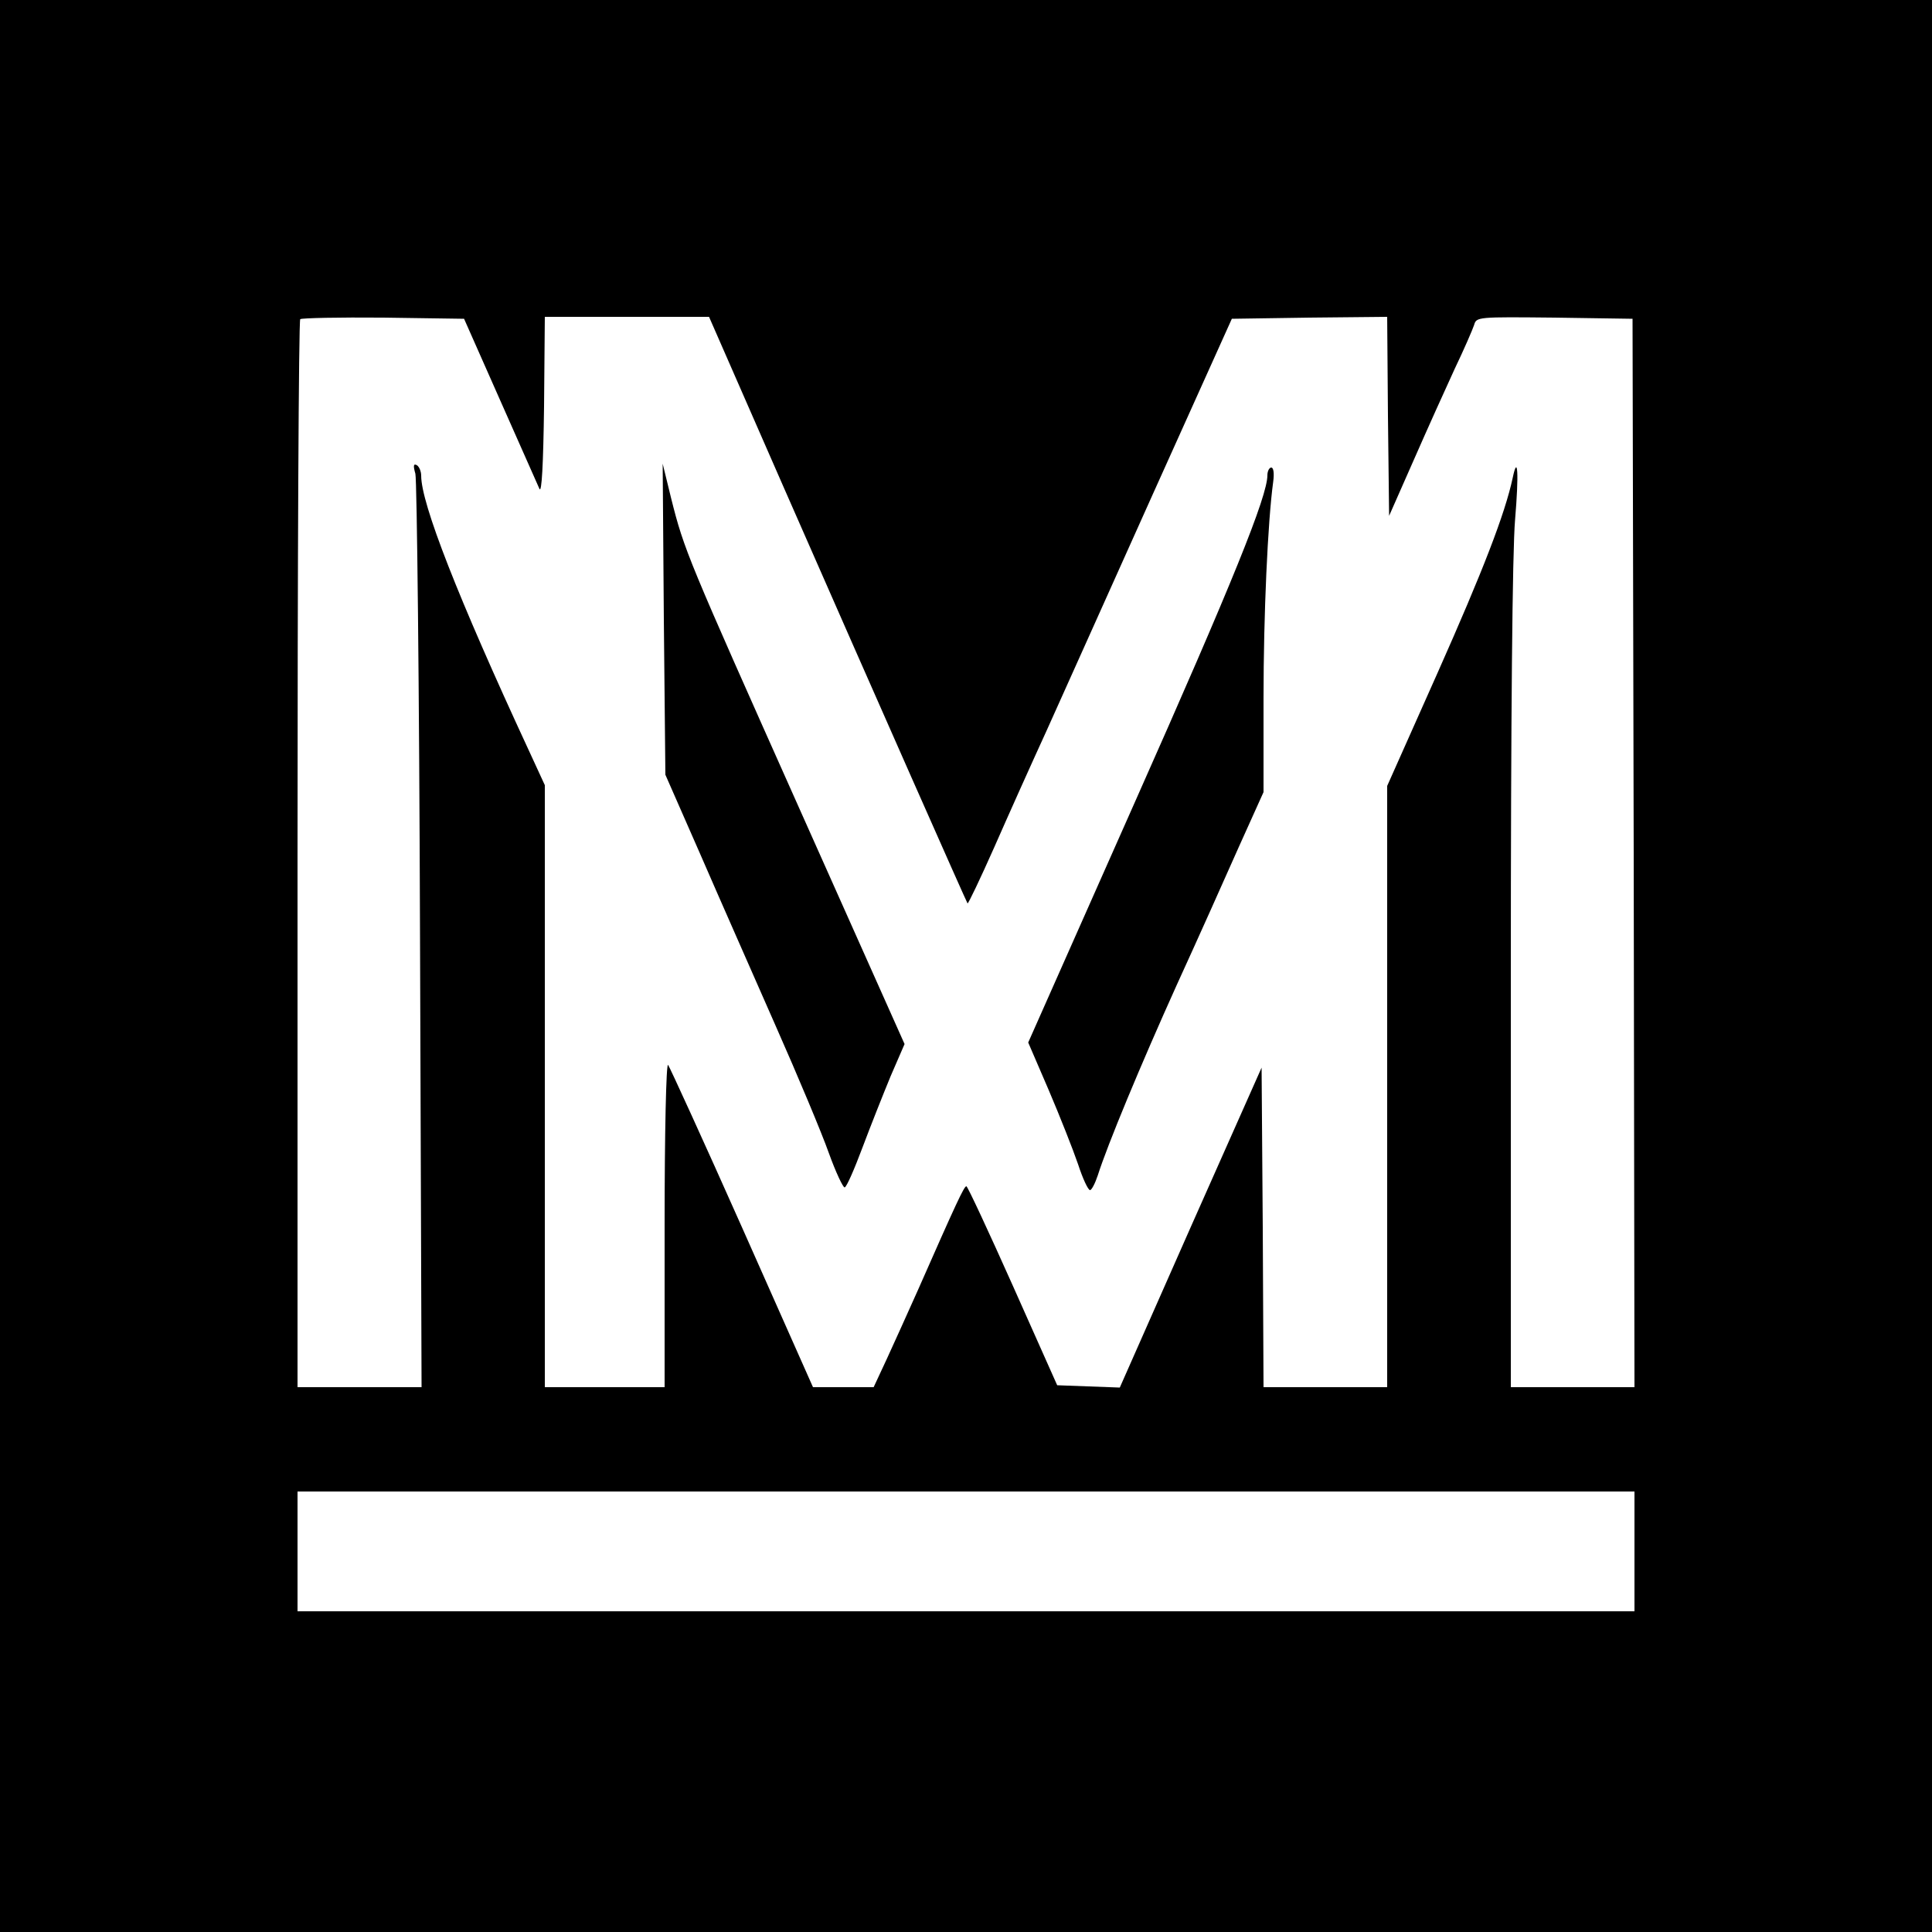
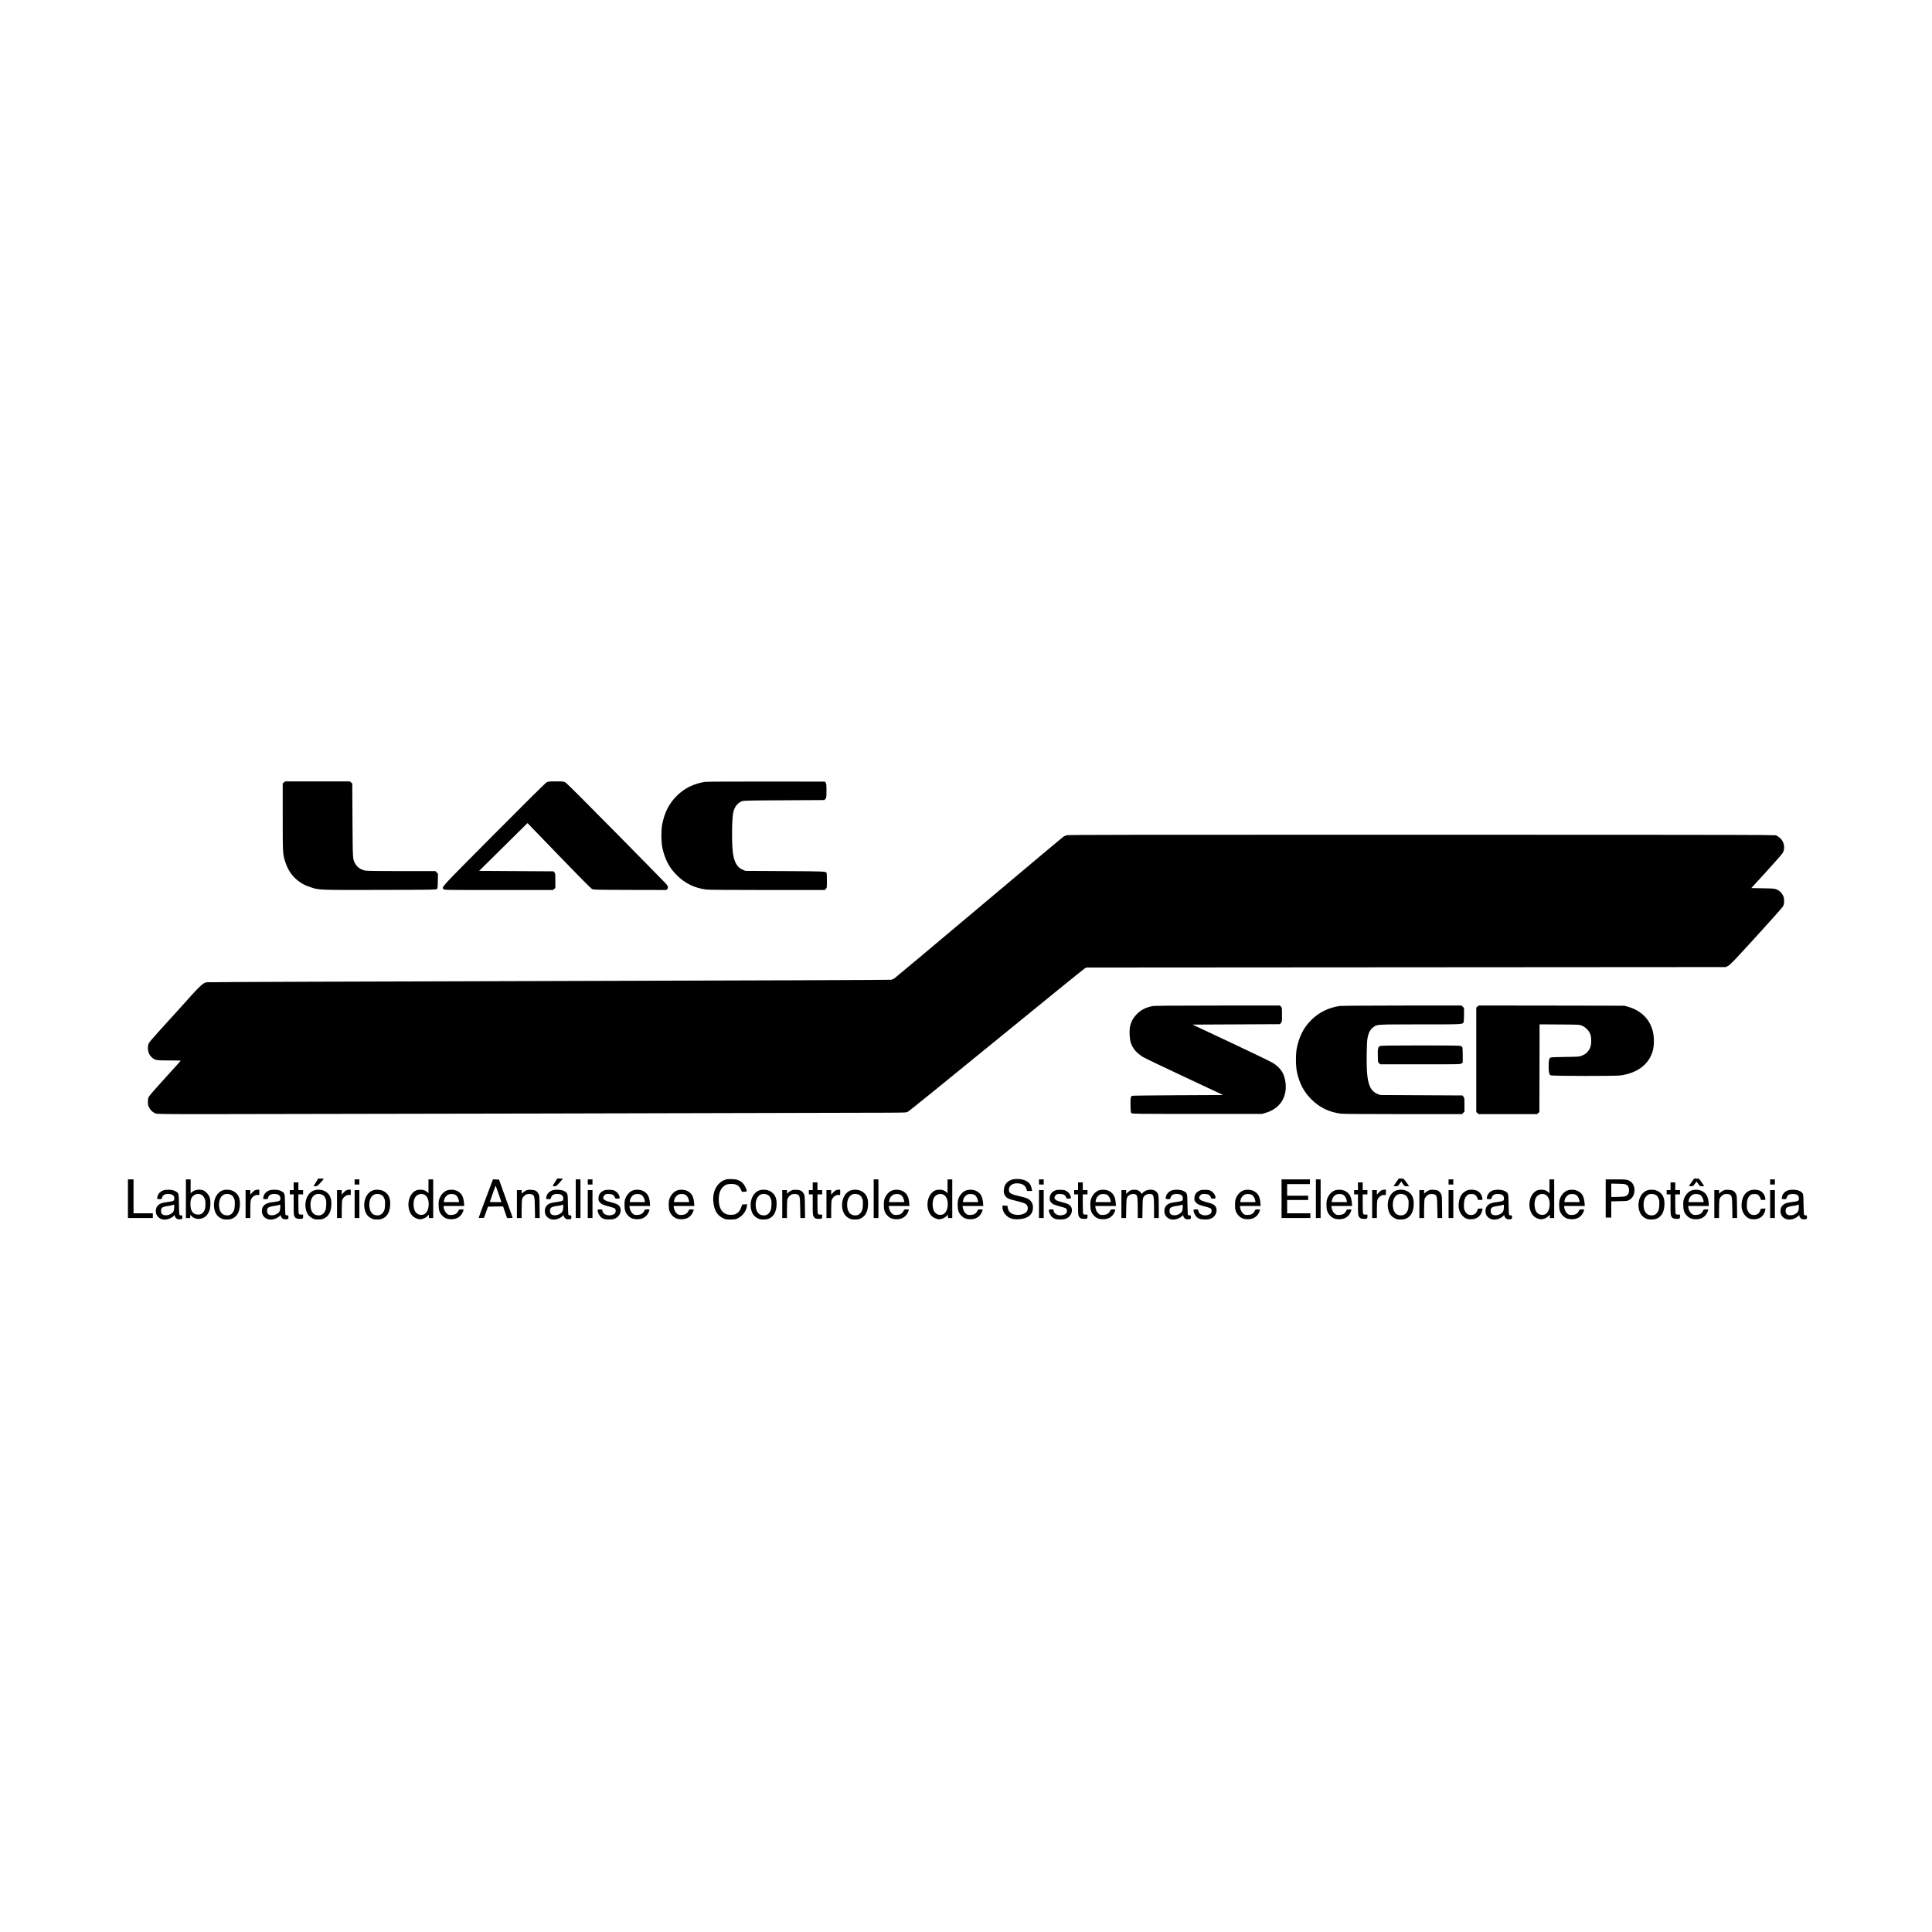
- <svg xmlns="http://www.w3.org/2000/svg" version="1.0" width="500pt" height="500pt" viewBox="0 0 500 500" preserveAspectRatio="xMidYMid meet">
-   <g transform="translate(0,500) scale(0.1,-0.1)" fill="#000000" stroke="none">
-     <path d="M0 2500 l0 -2500 2500 0 2500 0 0 2500 0 2500 -2500 0 -2500 0 0 -2500z m1294 1465 c51 -115 97 -219 102 -230 6 -13 10 63 12 213 l2 232 213 0 212 0 194 -443 c248 -565 472 -1071 475 -1075 2 -1 33 64 69 145 36 82 97 218 136 303 38 85 162 360 274 610 l205 455 201 3 201 2 2 -257 3 -258 64 145 c35 80 83 186 106 236 24 50 46 101 50 113 6 21 9 21 208 19 l202 -3 3 -1382 2 -1383 -160 0 -160 0 0 1059 c0 675 4 1106 11 1186 10 120 7 171 -6 109 -20 -94 -78 -243 -194 -504 l-131 -294 0 -778 0 -778 -160 0 -160 0 -2 414 -3 413 -184 -414 -183 -414 -81 3 -81 3 -115 258 c-63 141 -117 257 -120 257 -6 0 -26 -43 -126 -270 -26 -58 -62 -138 -80 -177 l-34 -73 -78 0 -79 0 -183 412 c-101 227 -188 417 -192 422 -5 6 -9 -178 -9 -412 l0 -422 -155 0 -155 0 0 779 0 779 -41 89 c-185 399 -279 640 -279 712 0 11 -5 23 -11 27 -9 5 -10 -1 -4 -22 4 -16 10 -554 12 -1196 l4 -1168 -160 0 -161 0 0 1378 c0 758 3 1382 7 1386 4 3 101 5 215 4 l209 -3 93 -210z m2936 -2980 l0 -155 -1730 0 -1730 0 0 155 0 155 1730 0 1730 0 0 -155z" />
-     <path d="M1718 3397 l4 -402 90 -205 c49 -113 137 -312 195 -444 58 -131 120 -279 138 -330 18 -50 37 -90 41 -89 5 1 25 47 46 103 21 56 54 139 73 185 l36 83 -272 609 c-291 652 -298 668 -332 803 l-22 90 3 -403z" />
-     <path d="M3280 3770 c0 -54 -90 -277 -343 -846 l-276 -622 53 -123 c29 -68 63 -154 76 -192 12 -37 26 -67 31 -67 4 0 13 17 20 38 25 79 111 286 204 492 54 118 126 279 161 358 l64 142 0 243 c0 217 11 458 25 560 3 22 1 37 -5 37 -5 0 -10 -9 -10 -20z" />
+ <svg xmlns="http://www.w3.org/2000/svg" version="1.0" width="4500pt" height="4500pt" viewBox="0 0 4500 4500" preserveAspectRatio="xMidYMid meet">
+   <g transform="translate(0,4500) scale(0.1,-0.1)" fill="#000000" stroke="none">
+     <path d="M6613 26776 l-28 -24 0 -779 c0 -856 1 -868 61 -1053 60 -185 160 -331 298 -436 93 -71 162 -107 287 -148 203 -68 176 -67 1626 -64 1234 3 1303 4 1320 21 16 15 18 40 21 187 l3 170 -30 30 -29 30 -784 0 c-522 0 -804 4 -844 11 -112 20 -200 83 -248 176 -51 100 -50 88 -56 1001 l-5 854 -28 24 -28 24 -754 0 -754 0 -28 -24z" />
+     <path d="M12735 26780 c-27 -13 -435 -416 -1233 -1219 -1267 -1275 -1220 -1223 -1172 -1271 20 -20 33 -20 1284 -20 l1265 0 28 24 28 24 0 171 c0 164 -1 171 -23 193 l-23 23 -865 5 -865 5 564 557 564 557 729 -756 c453 -469 744 -763 769 -776 40 -22 41 -22 887 -25 l848 -2 21 21 c28 28 20 68 -23 119 -18 21 -546 558 -1173 1194 -789 800 -1153 1163 -1181 1176 -35 18 -61 20 -215 20 -154 0 -179 -2 -214 -20z" />
+     <path d="M16425 26789 c-258 -38 -479 -146 -655 -319 -185 -183 -290 -387 -347 -675 -26 -135 -24 -406 5 -542 59 -273 163 -469 346 -648 187 -183 402 -287 671 -324 51 -7 522 -11 1421 -11 l1345 0 24 25 c25 24 25 27 25 189 0 90 -3 172 -6 180 -16 41 -16 41 -969 46 l-920 5 -56 23 c-156 63 -229 210 -249 507 -19 281 -8 721 21 842 30 123 100 212 197 250 44 17 110 18 985 23 l939 5 24 28 c23 27 24 33 24 191 0 146 -2 166 -19 187 l-19 24 -1364 1 c-749 1 -1390 -2 -1423 -7z" />
+     <path d="M24845 25546 c-22 -7 -51 -19 -65 -26 -14 -7 -899 -749 -1968 -1649 -1069 -900 -1960 -1646 -1980 -1659 -20 -12 -53 -27 -72 -32 -23 -6 -2938 -17 -7980 -30 -4412 -11 -7958 -24 -7975 -29 -90 -25 -166 -100 -585 -571 -47 -52 -231 -255 -409 -450 -213 -233 -331 -370 -345 -400 -14 -31 -21 -66 -21 -115 0 -88 36 -168 99 -220 75 -61 98 -65 397 -65 148 0 269 -2 269 -5 0 -3 -159 -179 -352 -391 -194 -212 -366 -409 -383 -437 -27 -46 -30 -61 -30 -132 0 -67 5 -88 27 -130 33 -62 80 -108 138 -134 45 -20 59 -21 1350 -21 1220 0 14482 27 15625 33 517 2 520 2 565 24 25 13 952 764 2060 1669 1108 905 2033 1655 2055 1667 l40 22 7445 5 7445 5 55 27 c49 24 125 104 650 679 327 358 609 674 625 702 27 46 30 61 30 132 0 67 -5 88 -27 130 -33 64 -80 108 -143 137 -47 21 -66 23 -322 28 l-272 5 361 395 c232 254 368 410 380 438 59 133 10 289 -117 367 l-48 30 -331 6 c-182 4 -3890 7 -8241 7 -6330 1 -7918 -2 -7950 -12z" />
+     <path d="M26840 21565 c-158 -32 -264 -87 -365 -189 -77 -78 -122 -159 -150 -266 -26 -101 -17 -311 17 -407 47 -132 136 -234 285 -325 38 -24 473 -232 966 -463 l896 -420 -1052 -5 c-579 -3 -1059 -9 -1069 -13 -33 -17 -40 -59 -36 -225 3 -139 5 -164 21 -179 17 -17 92 -18 1530 -18 l1512 0 79 23 c337 97 513 367 467 714 -27 204 -107 328 -288 447 -40 27 -477 238 -975 472 l-902 424 1018 5 1018 5 24 28 c23 27 24 33 24 193 0 162 0 165 -25 189 l-24 25 -1453 -1 c-1157 -1 -1466 -4 -1518 -14z" />
+     <path d="M31205 21569 c-257 -38 -477 -145 -655 -319 -185 -182 -290 -386 -347 -675 -26 -135 -24 -406 5 -542 59 -273 163 -469 346 -648 187 -183 402 -287 671 -324 51 -7 531 -11 1451 -11 l1376 0 29 29 29 29 0 161 c0 155 -1 161 -24 188 l-24 28 -959 5 -958 5 -56 23 c-160 64 -229 209 -250 527 -13 183 -6 667 11 764 24 138 66 218 146 273 84 59 72 58 1086 58 1011 0 987 -1 1008 55 6 15 10 94 10 176 l0 151 -29 29 -29 29 -1389 -1 c-763 -1 -1415 -5 -1448 -10z" />
+     <path d="M34413 21556 l-28 -24 0 -1217 0 -1217 28 -24 28 -24 679 0 679 0 28 24 28 24 3 1022 2 1021 463 -3 c462 -3 462 -3 522 -27 41 -17 78 -42 116 -80 75 -75 101 -143 101 -266 0 -107 -10 -152 -54 -224 -39 -63 -90 -102 -173 -133 -56 -21 -79 -22 -380 -26 -185 -2 -327 -8 -338 -14 -36 -19 -47 -70 -46 -205 0 -142 12 -191 49 -210 32 -16 1480 -19 1610 -3 407 50 687 264 770 589 33 127 30 322 -7 456 -75 277 -277 471 -578 557 l-80 23 -1697 3 -1696 2 -29 -24z" />
+     <path d="M32143 20635 c-46 -20 -55 -62 -51 -233 3 -143 3 -144 31 -168 l28 -24 933 0 c929 0 933 0 960 21 l26 20 0 170 c0 94 -4 179 -10 189 -5 10 -24 23 -41 29 -23 8 -301 11 -938 11 -750 -1 -911 -3 -938 -15z" />
+     <path d="M7357 17460 l-56 -90 44 0 c41 0 47 4 119 82 42 45 76 85 76 90 0 4 -29 8 -63 8 l-64 0 -56 -90z" />
+     <path d="M12937 17483 c-76 -118 -75 -113 -24 -113 41 0 46 3 120 84 42 47 77 87 77 90 0 3 -29 6 -65 6 l-65 0 -43 -67z" />
+     <path d="M32520 17465 c-33 -47 -60 -87 -60 -90 0 -3 22 -5 49 -5 49 0 50 1 89 56 l40 56 38 -56 c39 -56 39 -56 92 -56 l53 0 -47 68 c-77 109 -80 112 -140 112 l-53 0 -61 -85z" />
+     <path d="M39423 17498 c-61 -83 -83 -116 -83 -122 0 -3 22 -6 48 -6 48 0 49 1 87 55 20 30 39 55 40 55 1 0 20 -25 40 -55 38 -54 39 -55 87 -55 26 0 48 3 48 8 0 4 -27 43 -58 87 l-58 80 -56 3 -57 3 -38 -53z" />
+     <path d="M16905 17527 c-72 -24 -120 -54 -168 -106 -88 -94 -134 -238 -124 -387 14 -210 85 -337 225 -406 63 -31 72 -33 177 -33 98 0 116 3 167 27 112 52 199 166 214 281 l7 48 -58 -3 -57 -3 -22 -61 c-30 -81 -58 -118 -114 -151 -41 -24 -58 -28 -127 -28 -63 0 -90 5 -128 24 -93 45 -146 144 -154 293 -10 151 27 271 103 338 57 50 99 64 189 64 119 0 181 -38 225 -137 l21 -48 57 3 c54 3 57 4 54 28 -5 45 -62 148 -99 181 -68 59 -136 83 -248 86 -63 2 -115 -2 -140 -10z" />
+     <path d="M23563 17522 c-114 -41 -173 -118 -181 -236 -4 -59 -1 -79 16 -112 41 -81 76 -99 288 -149 80 -19 163 -44 184 -55 66 -34 88 -105 53 -177 -31 -67 -170 -107 -285 -84 -98 21 -151 72 -166 163 l-7 43 -58 3 -57 3 0 -39 c0 -68 29 -133 85 -189 73 -72 156 -98 294 -91 216 12 331 108 331 277 -1 97 -49 170 -140 210 -25 11 -88 29 -140 41 -243 55 -280 76 -280 158 0 114 112 174 265 142 73 -15 127 -63 144 -128 l12 -42 59 0 60 0 -6 33 c-21 117 -59 169 -156 212 -84 38 -234 46 -315 17z" />
+     <path d="M2980 17080 l0 -450 290 0 290 0 0 55 0 55 -225 0 -225 0 0 395 0 395 -65 0 -65 0 0 -450z" />
+     <path d="M4330 17080 l0 -450 50 0 50 0 0 37 0 37 33 -32 c68 -66 179 -82 272 -38 59 27 98 70 134 146 35 75 42 240 15 327 -23 72 -98 152 -160 171 -91 27 -202 6 -261 -50 l-23 -21 0 161 0 162 -55 0 -55 0 0 -450z m371 87 c19 -12 45 -44 59 -72 22 -43 25 -63 25 -146 -1 -83 -4 -103 -26 -145 -33 -65 -77 -94 -141 -94 -121 0 -179 74 -182 234 -2 124 23 181 99 227 43 27 123 25 166 -4z" />
+     <path d="M8260 17470 l0 -60 55 0 55 0 0 60 0 60 -55 0 -55 0 0 -60z" />
+     <path d="M9980 17368 l0 -162 -27 27 c-39 37 -94 57 -155 57 -78 0 -125 -17 -174 -62 -148 -137 -148 -437 0 -564 39 -33 116 -64 161 -64 51 0 131 33 167 70 l38 38 0 -39 0 -39 50 0 50 0 0 450 0 450 -55 0 -55 0 0 -162z m-93 -195 c72 -34 112 -152 94 -279 -20 -137 -91 -205 -197 -189 -55 8 -106 50 -128 107 -37 92 -29 238 17 305 46 67 139 92 214 56z" />
+     <path d="M11462 17478 c-240 -639 -312 -833 -312 -840 0 -5 28 -8 61 -6 l62 3 47 130 46 130 176 3 176 2 27 -82 c15 -46 36 -107 47 -135 l19 -53 65 0 c35 0 64 4 64 8 0 4 -71 205 -159 447 l-158 440 -71 3 -70 3 -20 -53z m157 -302 l60 -176 -135 0 c-73 0 -134 3 -134 8 0 4 29 88 65 187 36 98 65 181 65 184 1 18 26 -47 79 -203z" />
+     <path d="M13410 17080 l0 -450 55 0 55 0 0 450 0 450 -55 0 -55 0 0 -450z" />
+     <path d="M13690 17470 l0 -60 55 0 55 0 0 60 0 60 -55 0 -55 0 0 -60z" />
+     <path d="M20350 17080 l0 -450 55 0 55 0 0 450 0 450 -55 0 -55 0 0 -450z" />
+     <path d="M22070 17368 l0 -162 -27 27 c-39 37 -94 57 -155 57 -78 0 -125 -17 -174 -62 -148 -137 -148 -437 0 -564 39 -33 116 -64 161 -64 51 0 131 33 167 70 l38 38 0 -39 0 -39 50 0 50 0 0 450 0 450 -55 0 -55 0 0 -162z m-93 -195 c72 -34 112 -152 94 -279 -20 -137 -91 -205 -197 -189 -55 8 -106 50 -128 107 -37 92 -29 238 17 305 46 67 139 92 214 56z" />
+     <path d="M24200 17470 l0 -60 55 0 55 0 0 60 0 60 -55 0 -55 0 0 -60z" />
+     <path d="M29850 17080 l0 -450 335 0 335 0 0 55 0 55 -270 0 -270 0 0 155 0 155 245 0 245 0 0 50 0 50 -245 0 -245 0 0 135 0 135 265 0 265 0 0 55 0 55 -330 0 -330 0 0 -450z" />
+     <path d="M30650 17080 l0 -450 55 0 55 0 0 450 0 450 -55 0 -55 0 0 -450z" />
+     <path d="M33740 17470 l0 -60 55 0 55 0 0 60 0 60 -55 0 -55 0 0 -60z" />
+     <path d="M36090 17368 l0 -162 -27 27 c-39 37 -94 57 -155 57 -78 0 -125 -17 -174 -62 -148 -137 -148 -437 0 -564 39 -33 116 -64 161 -64 51 0 131 33 167 70 l38 38 0 -39 0 -39 50 0 50 0 0 450 0 450 -55 0 -55 0 0 -162z m-93 -195 c72 -34 112 -152 94 -279 -20 -137 -91 -205 -197 -189 -55 8 -106 50 -128 107 -37 92 -29 238 17 305 46 67 139 92 214 56z" />
+     <path d="M37400 17085 l0 -445 65 0 65 0 0 189 0 189 188 4 c182 3 188 4 232 30 80 47 120 125 120 232 0 76 -33 152 -82 189 -67 52 -101 57 -354 57 l-234 0 0 -445z m476 323 c47 -26 67 -64 68 -128 0 -70 -22 -112 -71 -136 -31 -15 -66 -19 -190 -22 l-153 -4 0 157 0 157 158 -4 c124 -2 164 -7 188 -20z" />
+     <path d="M41230 17470 l0 -60 55 0 55 0 0 60 0 60 -55 0 -55 0 0 -60z" />
+     <path d="M6840 17370 l0 -90 -45 0 -45 0 0 -50 0 -50 45 0 45 0 0 -237 c0 -207 2 -243 18 -273 22 -44 53 -60 119 -60 75 0 83 5 83 56 l0 44 -45 0 c-34 0 -47 5 -55 19 -6 12 -10 106 -10 235 l0 216 55 0 55 0 0 50 0 50 -55 0 -55 0 0 90 0 90 -55 0 -55 0 0 -90z" />
+     <path d="M18930 17370 l0 -90 -45 0 -45 0 0 -50 0 -50 45 0 45 0 0 -237 c0 -207 2 -243 18 -273 22 -44 53 -60 119 -60 75 0 83 5 83 56 l0 44 -45 0 c-34 0 -47 5 -55 19 -6 12 -10 106 -10 235 l0 216 55 0 55 0 0 50 0 50 -55 0 -55 0 0 90 0 90 -55 0 -55 0 0 -90z" />
+     <path d="M25110 17370 l0 -90 -45 0 -45 0 0 -50 0 -50 45 0 45 0 0 -237 c0 -207 2 -243 18 -273 22 -44 53 -60 119 -60 75 0 83 5 83 56 l0 44 -45 0 c-34 0 -47 5 -55 19 -6 12 -10 106 -10 235 l0 216 55 0 55 0 0 50 0 50 -55 0 -55 0 0 90 0 90 -55 0 -55 0 0 -90z" />
+     <path d="M31630 17370 l0 -90 -45 0 -45 0 0 -50 0 -50 45 0 45 0 0 -237 c0 -207 2 -243 18 -273 22 -44 53 -60 119 -60 75 0 83 5 83 56 l0 44 -45 0 c-34 0 -47 5 -55 19 -6 12 -10 106 -10 235 l0 216 55 0 55 0 0 50 0 50 -55 0 -55 0 0 90 0 90 -55 0 -55 0 0 -90z" />
+     <path d="M38910 17370 l0 -90 -45 0 -45 0 0 -50 0 -50 45 0 45 0 0 -237 c0 -207 2 -243 18 -273 22 -44 53 -60 119 -60 75 0 83 5 83 56 l0 44 -45 0 c-34 0 -47 5 -55 19 -6 12 -10 106 -10 235 l0 216 55 0 55 0 0 50 0 50 -55 0 -55 0 0 90 0 90 -55 0 -55 0 0 -90z" />
+     <path d="M3793 17270 c-60 -24 -107 -73 -122 -127 -19 -69 -17 -73 42 -73 53 0 53 0 63 37 13 54 60 83 136 83 102 0 148 -32 148 -102 0 -58 -14 -66 -138 -83 -143 -19 -182 -30 -228 -68 -45 -38 -64 -81 -64 -147 0 -93 57 -165 149 -190 81 -21 195 11 259 72 31 31 32 31 32 9 0 -12 13 -36 29 -52 25 -24 38 -29 78 -29 64 0 75 9 71 56 -3 35 -5 39 -29 36 -14 -2 -31 3 -37 10 -7 9 -12 95 -14 245 -3 265 -4 267 -93 313 -68 34 -207 39 -282 10z m265 -400 c-4 -80 -23 -112 -84 -147 -76 -43 -175 -39 -209 10 -17 25 -20 89 -5 118 16 30 59 47 149 59 45 6 92 15 104 20 46 19 50 15 45 -60z" />
+     <path d="M5176 17270 c-161 -64 -238 -296 -165 -495 26 -70 70 -119 137 -152 49 -24 69 -28 138 -27 68 0 90 5 139 28 101 50 154 151 163 307 8 162 -37 260 -147 322 -72 41 -189 48 -265 17z m205 -101 c32 -16 46 -32 66 -75 23 -51 25 -65 21 -157 -3 -87 -8 -110 -32 -155 -40 -78 -115 -108 -205 -82 -72 20 -119 94 -128 198 -10 124 24 221 96 269 45 30 126 31 182 2z" />
+     <path d="M5935 17275 c-16 -8 -47 -34 -67 -58 l-38 -42 0 53 0 52 -55 0 -55 0 0 -325 0 -325 55 0 55 0 0 188 c0 103 5 204 11 225 21 78 109 139 175 123 23 -6 24 -5 24 59 l0 65 -37 0 c-21 0 -51 -7 -68 -15z" />
+     <path d="M6263 17270 c-60 -24 -107 -73 -122 -127 -19 -69 -17 -73 42 -73 53 0 53 0 63 37 13 54 60 83 136 83 102 0 148 -32 148 -102 0 -58 -14 -66 -138 -83 -143 -19 -182 -30 -228 -68 -45 -38 -64 -81 -64 -147 0 -93 57 -165 149 -190 81 -21 195 11 259 72 31 31 32 31 32 9 0 -12 13 -36 29 -52 25 -24 38 -29 78 -29 64 0 75 9 71 56 -3 35 -5 39 -29 36 -14 -2 -31 3 -37 10 -7 9 -12 95 -14 245 -3 265 -4 267 -93 313 -68 34 -207 39 -282 10z m265 -400 c-4 -80 -23 -112 -84 -147 -76 -43 -175 -39 -209 10 -17 25 -20 89 -5 118 16 30 59 47 149 59 45 6 92 15 104 20 46 19 50 15 45 -60z" />
+     <path d="M7306 17270 c-161 -64 -238 -296 -165 -495 26 -70 70 -119 137 -152 49 -24 69 -28 138 -27 68 0 90 5 139 28 101 50 154 151 163 307 8 162 -37 260 -147 322 -72 41 -189 48 -265 17z m205 -101 c32 -16 46 -32 66 -75 23 -51 25 -65 21 -157 -3 -87 -8 -110 -32 -155 -40 -78 -115 -108 -205 -82 -72 20 -119 94 -128 198 -10 124 24 221 96 269 45 30 126 31 182 2z" />
+     <path d="M8065 17275 c-16 -8 -47 -34 -67 -58 l-38 -42 0 53 0 52 -55 0 -55 0 0 -325 0 -325 55 0 55 0 0 188 c0 103 5 204 11 225 21 78 109 139 175 123 23 -6 24 -5 24 59 l0 65 -37 0 c-21 0 -51 -7 -68 -15z" />
+     <path d="M8676 17270 c-161 -64 -238 -296 -165 -495 26 -70 70 -119 137 -152 49 -24 69 -28 138 -27 68 0 90 5 139 28 101 50 154 151 163 307 8 162 -37 260 -147 322 -72 41 -189 48 -265 17z m205 -101 c32 -16 46 -32 66 -75 23 -51 25 -65 21 -157 -3 -87 -8 -110 -32 -155 -40 -78 -115 -108 -205 -82 -72 20 -119 94 -128 198 -10 124 24 221 96 269 45 30 126 31 182 2z" />
+     <path d="M10404 17270 c-68 -27 -134 -98 -164 -176 -19 -46 -24 -79 -24 -154 -1 -113 18 -178 70 -239 56 -65 113 -93 199 -99 156 -10 267 63 310 206 6 21 4 22 -49 22 -53 0 -56 -1 -72 -36 -28 -59 -76 -88 -153 -92 -57 -3 -71 0 -101 20 -41 28 -75 87 -84 146 l-6 42 241 0 242 0 -6 73 c-13 145 -53 220 -148 272 -72 39 -179 45 -255 15z m213 -106 c32 -24 62 -79 70 -128 l6 -36 -178 0 -178 0 6 41 c7 50 41 101 87 129 46 27 146 24 187 -6z" />
+     <path d="M12250 17270 c-25 -12 -57 -33 -72 -47 l-28 -27 0 42 0 42 -55 0 -55 0 0 -325 0 -325 55 0 55 0 0 198 c0 108 5 214 9 236 10 41 50 89 93 112 33 17 108 18 143 2 53 -24 59 -52 63 -310 l4 -238 55 0 54 0 -3 263 c-3 257 -3 263 -28 305 -36 63 -77 85 -169 89 -62 3 -85 0 -121 -17z" />
+     <path d="M12853 17270 c-60 -24 -107 -73 -122 -127 -19 -69 -17 -73 42 -73 53 0 53 0 63 37 13 54 60 83 136 83 102 0 148 -32 148 -102 0 -58 -14 -66 -138 -83 -143 -19 -182 -30 -228 -68 -45 -38 -64 -81 -64 -147 0 -93 57 -165 149 -190 81 -21 195 11 259 72 31 31 32 31 32 9 0 -12 13 -36 29 -52 25 -24 38 -29 78 -29 64 0 75 9 71 56 -3 35 -5 39 -29 36 -14 -2 -31 3 -37 10 -7 9 -12 95 -14 245 -3 265 -4 267 -93 313 -68 34 -207 39 -282 10z m265 -400 c-4 -80 -23 -112 -84 -147 -76 -43 -175 -39 -209 10 -17 25 -20 89 -5 118 16 30 59 47 149 59 45 6 92 15 104 20 46 19 50 15 45 -60z" />
+     <path d="M14078 17276 c-93 -36 -138 -98 -138 -189 0 -51 4 -61 36 -96 37 -42 73 -57 239 -101 111 -29 125 -40 125 -95 0 -51 -26 -78 -94 -96 -105 -28 -216 28 -216 111 0 18 -6 20 -55 20 -53 0 -55 -1 -55 -27 0 -41 43 -125 78 -155 44 -37 95 -52 182 -52 104 -1 165 18 216 70 74 74 82 194 17 256 -33 31 -79 50 -192 78 -128 32 -170 59 -171 108 0 13 13 37 29 53 26 26 36 29 91 29 85 0 127 -20 148 -70 17 -40 17 -41 67 -38 49 3 50 4 47 33 -6 51 -44 107 -95 139 -43 26 -59 30 -135 33 -57 2 -100 -2 -124 -11z" />
+     <path d="M14734 17270 c-68 -27 -134 -98 -164 -176 -19 -46 -24 -79 -24 -154 -1 -113 18 -178 70 -239 56 -65 113 -93 199 -99 156 -10 267 63 310 206 6 21 4 22 -49 22 -53 0 -56 -1 -72 -36 -28 -59 -76 -88 -153 -92 -57 -3 -71 0 -101 20 -41 28 -75 87 -84 146 l-6 42 241 0 242 0 -6 73 c-13 145 -53 220 -148 272 -72 39 -179 45 -255 15z m213 -106 c32 -24 62 -79 70 -128 l6 -36 -178 0 -178 0 6 41 c7 50 41 101 87 129 46 27 146 24 187 -6z" />
+     <path d="M15764 17270 c-68 -27 -134 -98 -164 -176 -19 -46 -24 -79 -24 -154 -1 -113 18 -178 70 -239 56 -65 113 -93 199 -99 156 -10 267 63 310 206 6 21 4 22 -49 22 -53 0 -56 -1 -72 -36 -28 -59 -76 -88 -153 -92 -57 -3 -71 0 -101 20 -41 28 -75 87 -84 146 l-6 42 241 0 242 0 -6 73 c-13 145 -53 220 -148 272 -72 39 -179 45 -255 15z m213 -106 c32 -24 62 -79 70 -128 l6 -36 -178 0 -178 0 6 41 c7 50 41 101 87 129 46 27 146 24 187 -6z" />
+     <path d="M17676 17270 c-161 -64 -238 -296 -165 -495 26 -70 70 -119 137 -152 49 -24 69 -28 138 -27 68 0 90 5 139 28 101 50 154 151 163 307 8 162 -37 260 -147 322 -72 41 -189 48 -265 17z m205 -101 c32 -16 46 -32 66 -75 23 -51 25 -65 21 -157 -3 -87 -8 -110 -32 -155 -40 -78 -115 -108 -205 -82 -72 20 -119 94 -128 198 -10 124 24 221 96 269 45 30 126 31 182 2z" />
+     <path d="M18430 17270 c-25 -12 -57 -33 -72 -47 l-28 -27 0 42 0 42 -55 0 -55 0 0 -325 0 -325 55 0 55 0 0 198 c0 108 5 214 9 236 10 41 50 89 93 112 33 17 108 18 143 2 53 -24 59 -52 63 -310 l4 -238 55 0 54 0 -3 263 c-3 257 -3 263 -28 305 -36 63 -77 85 -169 89 -62 3 -85 0 -121 -17z" />
+     <path d="M19465 17275 c-16 -8 -47 -34 -67 -58 l-38 -42 0 53 0 52 -55 0 -55 0 0 -325 0 -325 55 0 55 0 0 188 c0 103 5 204 11 225 21 78 109 139 175 123 23 -6 24 -5 24 59 l0 65 -37 0 c-21 0 -51 -7 -68 -15z" />
+     <path d="M19806 17270 c-161 -64 -238 -296 -165 -495 26 -70 70 -119 137 -152 49 -24 69 -28 138 -27 68 0 90 5 139 28 101 50 154 151 163 307 8 162 -37 260 -147 322 -72 41 -189 48 -265 17z m205 -101 c32 -16 46 -32 66 -75 23 -51 25 -65 21 -157 -3 -87 -8 -110 -32 -155 -40 -78 -115 -108 -205 -82 -72 20 -119 94 -128 198 -10 124 24 221 96 269 45 30 126 31 182 2z" />
+     <path d="M20774 17270 c-68 -27 -134 -98 -164 -176 -19 -46 -24 -79 -24 -154 -1 -113 18 -178 70 -239 56 -65 113 -93 199 -99 156 -10 267 63 310 206 6 21 4 22 -49 22 -53 0 -56 -1 -72 -36 -28 -59 -76 -88 -153 -92 -57 -3 -71 0 -101 20 -41 28 -75 87 -84 146 l-6 42 241 0 242 0 -6 73 c-13 145 -53 220 -148 272 -72 39 -179 45 -255 15z m213 -106 c32 -24 62 -79 70 -128 l6 -36 -178 0 -178 0 6 41 c7 50 41 101 87 129 46 27 146 24 187 -6z" />
+     <path d="M22494 17270 c-68 -27 -134 -98 -164 -176 -19 -46 -24 -79 -24 -154 -1 -113 18 -178 70 -239 56 -65 113 -93 199 -99 156 -10 267 63 310 206 6 21 4 22 -49 22 -53 0 -56 -1 -72 -36 -28 -59 -76 -88 -153 -92 -57 -3 -71 0 -101 20 -41 28 -75 87 -84 146 l-6 42 241 0 242 0 -6 73 c-13 145 -53 220 -148 272 -72 39 -179 45 -255 15z m213 -106 c32 -24 62 -79 70 -128 l6 -36 -178 0 -178 0 6 41 c7 50 41 101 87 129 46 27 146 24 187 -6z" />
+     <path d="M24588 17276 c-93 -36 -138 -98 -138 -189 0 -51 4 -61 36 -96 37 -42 73 -57 239 -101 111 -29 125 -40 125 -95 0 -51 -26 -78 -94 -96 -105 -28 -216 28 -216 111 0 18 -6 20 -55 20 -53 0 -55 -1 -55 -27 0 -41 43 -125 78 -155 44 -37 95 -52 182 -52 104 -1 165 18 216 70 74 74 82 194 17 256 -33 31 -79 50 -192 78 -128 32 -170 59 -171 108 0 13 13 37 29 53 26 26 36 29 91 29 85 0 127 -20 148 -70 17 -40 17 -41 67 -38 49 3 50 4 47 33 -6 51 -44 107 -95 139 -43 26 -59 30 -135 33 -57 2 -100 -2 -124 -11z" />
+     <path d="M25584 17270 c-68 -27 -134 -98 -164 -176 -19 -46 -24 -79 -24 -154 -1 -113 18 -178 70 -239 56 -65 113 -93 199 -99 156 -10 267 63 310 206 6 21 4 22 -49 22 -53 0 -56 -1 -72 -36 -28 -59 -76 -88 -153 -92 -57 -3 -71 0 -101 20 -41 28 -75 87 -84 146 l-6 42 241 0 242 0 -6 73 c-13 145 -53 220 -148 272 -72 39 -179 45 -255 15z m213 -106 c32 -24 62 -79 70 -128 l6 -36 -178 0 -178 0 6 41 c7 50 41 101 87 129 46 27 146 24 187 -6z" />
+     <path d="M26335 17276 c-17 -7 -47 -29 -68 -48 l-37 -35 0 43 0 44 -55 0 -55 0 0 -325 0 -325 54 0 54 0 4 223 c3 248 8 268 78 314 39 27 114 31 147 8 36 -25 43 -77 43 -317 l0 -228 54 0 54 0 4 228 c3 215 4 229 26 263 27 44 75 69 132 69 102 0 110 -25 110 -325 l0 -235 55 0 55 0 0 255 c0 278 -4 302 -57 358 -52 54 -166 63 -252 21 -28 -15 -59 -37 -67 -50 l-16 -23 -31 36 c-17 20 -46 42 -64 49 -41 18 -129 17 -168 0z" />
+     <path d="M27283 17270 c-60 -24 -107 -73 -122 -127 -19 -69 -17 -73 42 -73 53 0 53 0 63 37 13 54 60 83 136 83 102 0 148 -32 148 -102 0 -58 -14 -66 -138 -83 -143 -19 -182 -30 -228 -68 -45 -38 -64 -81 -64 -147 0 -93 57 -165 149 -190 81 -21 195 11 259 72 31 31 32 31 32 9 0 -12 13 -36 29 -52 25 -24 38 -29 78 -29 64 0 75 9 71 56 -3 35 -5 39 -29 36 -14 -2 -31 3 -37 10 -7 9 -12 95 -14 245 -3 265 -4 267 -93 313 -68 34 -207 39 -282 10z m265 -400 c-4 -80 -23 -112 -84 -147 -76 -43 -175 -39 -209 10 -17 25 -20 89 -5 118 16 30 59 47 149 59 45 6 92 15 104 20 46 19 50 15 45 -60z" />
+     <path d="M27958 17276 c-93 -36 -138 -98 -138 -189 0 -51 4 -61 36 -96 37 -42 73 -57 239 -101 111 -29 125 -40 125 -95 0 -51 -26 -78 -94 -96 -105 -28 -216 28 -216 111 0 18 -6 20 -55 20 -53 0 -55 -1 -55 -27 0 -41 43 -125 78 -155 44 -37 95 -52 182 -52 104 -1 165 18 216 70 74 74 82 194 17 256 -33 31 -79 50 -192 78 -128 32 -170 59 -171 108 0 13 13 37 29 53 26 26 36 29 91 29 85 0 127 -20 148 -70 17 -40 17 -41 67 -38 49 3 50 4 47 33 -6 51 -44 107 -95 139 -43 26 -59 30 -135 33 -57 2 -100 -2 -124 -11z" />
+     <path d="M28954 17270 c-68 -27 -134 -98 -164 -176 -19 -46 -24 -79 -24 -154 -1 -113 18 -178 70 -239 56 -65 113 -93 199 -99 156 -10 267 63 310 206 6 21 4 22 -49 22 -53 0 -56 -1 -72 -36 -28 -59 -76 -88 -153 -92 -57 -3 -71 0 -101 20 -41 28 -75 87 -84 146 l-6 42 241 0 242 0 -6 73 c-13 145 -53 220 -148 272 -72 39 -179 45 -255 15z m213 -106 c32 -24 62 -79 70 -128 l6 -36 -178 0 -178 0 6 41 c7 50 41 101 87 129 46 27 146 24 187 -6z" />
+     <path d="M31084 17270 c-68 -27 -134 -98 -164 -176 -19 -46 -24 -79 -24 -154 -1 -113 18 -178 70 -239 56 -65 113 -93 199 -99 156 -10 267 63 310 206 6 21 4 22 -49 22 -53 0 -56 -1 -72 -36 -28 -59 -76 -88 -153 -92 -57 -3 -71 0 -101 20 -41 28 -75 87 -84 146 l-6 42 241 0 242 0 -6 73 c-13 145 -53 220 -148 272 -72 39 -179 45 -255 15z m213 -106 c32 -24 62 -79 70 -128 l6 -36 -178 0 -178 0 6 41 c7 50 41 101 87 129 46 27 146 24 187 -6z" />
+     <path d="M32175 17275 c-16 -8 -47 -34 -67 -58 l-38 -42 0 53 0 52 -55 0 -55 0 0 -325 0 -325 55 0 55 0 0 188 c0 103 5 204 11 225 21 78 109 139 175 123 23 -6 24 -5 24 59 l0 65 -37 0 c-21 0 -51 -7 -68 -15z" />
+     <path d="M32516 17270 c-161 -64 -238 -296 -165 -495 26 -70 70 -119 137 -152 49 -24 69 -28 138 -27 68 0 90 5 139 28 101 50 154 151 163 307 8 162 -37 260 -147 322 -72 41 -189 48 -265 17z m205 -101 c32 -16 46 -32 66 -75 23 -51 25 -65 21 -157 -3 -87 -8 -110 -32 -155 -40 -78 -115 -108 -205 -82 -72 20 -119 94 -128 198 -10 124 24 221 96 269 45 30 126 31 182 2z" />
+     <path d="M33270 17270 c-25 -12 -57 -33 -72 -47 l-28 -27 0 42 0 42 -55 0 -55 0 0 -325 0 -325 55 0 55 0 0 198 c0 108 5 214 9 236 10 41 50 89 93 112 33 17 108 18 143 2 53 -24 59 -52 63 -310 l4 -238 55 0 54 0 -3 263 c-3 257 -3 263 -28 305 -36 63 -77 85 -169 89 -62 3 -85 0 -121 -17z" />
+     <path d="M34155 17266 c-99 -47 -155 -131 -175 -265 -20 -129 9 -239 86 -321 53 -57 110 -80 195 -80 138 0 240 82 264 213 l7 37 -54 0 c-55 0 -55 0 -67 -37 -23 -74 -73 -113 -147 -113 -66 0 -111 29 -143 94 -20 40 -24 63 -24 136 1 108 21 175 68 220 30 29 43 34 93 38 42 3 68 -1 90 -12 31 -16 72 -79 72 -111 0 -12 12 -15 55 -15 63 0 65 4 40 86 -19 64 -75 120 -140 140 -74 22 -161 18 -220 -10z" />
+     <path d="M34763 17270 c-60 -24 -107 -73 -122 -127 -19 -69 -17 -73 42 -73 53 0 53 0 63 37 13 54 60 83 136 83 102 0 148 -32 148 -102 0 -58 -14 -66 -138 -83 -143 -19 -182 -30 -228 -68 -45 -38 -64 -81 -64 -147 0 -93 57 -165 149 -190 81 -21 195 11 259 72 31 31 32 31 32 9 0 -12 13 -36 29 -52 25 -24 38 -29 78 -29 64 0 75 9 71 56 -3 35 -5 39 -29 36 -14 -2 -31 3 -37 10 -7 9 -12 95 -14 245 -3 265 -4 267 -93 313 -68 34 -207 39 -282 10z m265 -400 c-4 -80 -23 -112 -84 -147 -76 -43 -175 -39 -209 10 -17 25 -20 89 -5 118 16 30 59 47 149 59 45 6 92 15 104 20 46 19 50 15 45 -60z" />
+     <path d="M36504 17270 c-68 -27 -134 -98 -164 -176 -19 -46 -24 -79 -24 -154 -1 -113 18 -178 70 -239 56 -65 113 -93 199 -99 156 -10 267 63 310 206 6 21 4 22 -49 22 -53 0 -56 -1 -72 -36 -28 -59 -76 -88 -153 -92 -57 -3 -71 0 -101 20 -41 28 -75 87 -84 146 l-6 42 241 0 242 0 -6 73 c-13 145 -53 220 -148 272 -72 39 -179 45 -255 15z m213 -106 c32 -24 62 -79 70 -128 l6 -36 -178 0 -178 0 6 41 c7 50 41 101 87 129 46 27 146 24 187 -6z" />
+     <path d="M38356 17270 c-161 -64 -238 -296 -165 -495 26 -70 70 -119 137 -152 49 -24 69 -28 138 -27 68 0 90 5 139 28 101 50 154 151 163 307 8 162 -37 260 -147 322 -72 41 -189 48 -265 17z m205 -101 c32 -16 46 -32 66 -75 23 -51 25 -65 21 -157 -3 -87 -8 -110 -32 -155 -40 -78 -115 -108 -205 -82 -72 20 -119 94 -128 198 -10 124 24 221 96 269 45 30 126 31 182 2z" />
+     <path d="M39394 17270 c-68 -27 -134 -98 -164 -176 -19 -46 -24 -79 -24 -154 -1 -113 18 -178 70 -239 56 -65 113 -93 199 -99 156 -10 267 63 310 206 6 21 4 22 -49 22 -53 0 -56 -1 -72 -36 -28 -59 -76 -88 -153 -92 -57 -3 -71 0 -101 20 -41 28 -75 87 -84 146 l-6 42 241 0 242 0 -6 73 c-13 145 -53 220 -148 272 -72 39 -179 45 -255 15z m213 -106 c32 -24 62 -79 70 -128 l6 -36 -178 0 -178 0 6 41 c7 50 41 101 87 129 46 27 146 24 187 -6z" />
+     <path d="M40140 17270 c-25 -12 -57 -33 -72 -47 l-28 -27 0 42 0 42 -55 0 -55 0 0 -325 0 -325 55 0 55 0 0 198 c0 108 5 214 9 236 10 41 50 89 93 112 33 17 108 18 143 2 53 -24 59 -52 63 -310 l4 -238 55 0 54 0 -3 263 c-3 257 -3 263 -28 305 -36 63 -77 85 -169 89 -62 3 -85 0 -121 -17z" />
+     <path d="M40745 17266 c-99 -47 -155 -131 -175 -265 -20 -129 9 -239 86 -321 53 -57 110 -80 195 -80 138 0 240 82 264 213 l7 37 -54 0 c-55 0 -55 0 -67 -37 -23 -74 -73 -113 -147 -113 -66 0 -111 29 -143 94 -20 40 -24 63 -24 136 1 108 21 175 68 220 30 29 43 34 93 38 42 3 68 -1 90 -12 31 -16 72 -79 72 -111 0 -12 12 -15 55 -15 63 0 65 4 40 86 -19 64 -75 120 -140 140 -74 22 -161 18 -220 -10z" />
+     <path d="M41633 17270 c-60 -24 -107 -73 -122 -127 -19 -69 -17 -73 42 -73 53 0 53 0 63 37 13 54 60 83 136 83 102 0 148 -32 148 -102 0 -58 -14 -66 -138 -83 -143 -19 -182 -30 -228 -68 -45 -38 -64 -81 -64 -147 0 -93 57 -165 149 -190 81 -21 195 11 259 72 31 31 32 31 32 9 0 -12 13 -36 29 -52 25 -24 38 -29 78 -29 64 0 75 9 71 56 -3 35 -5 39 -29 36 -14 -2 -31 3 -37 10 -7 9 -12 95 -14 245 -3 265 -4 267 -93 313 -68 34 -207 39 -282 10z m265 -400 c-4 -80 -23 -112 -84 -147 -76 -43 -175 -39 -209 10 -17 25 -20 89 -5 118 16 30 59 47 149 59 45 6 92 15 104 20 46 19 50 15 45 -60z" />
+     <path d="M8260 16955 l0 -325 55 0 55 0 0 325 0 325 -55 0 -55 0 0 -325z" />
+     <path d="M13690 16955 l0 -325 55 0 55 0 0 325 0 325 -55 0 -55 0 0 -325z" />
+     <path d="M24200 16955 l0 -325 55 0 55 0 0 325 0 325 -55 0 -55 0 0 -325z" />
+     <path d="M33740 16955 l0 -325 55 0 55 0 0 325 0 325 -55 0 -55 0 0 -325z" />
+     <path d="M41230 16955 l0 -325 55 0 55 0 0 325 0 325 -55 0 -55 0 0 -325z" />
  </g>
</svg>
